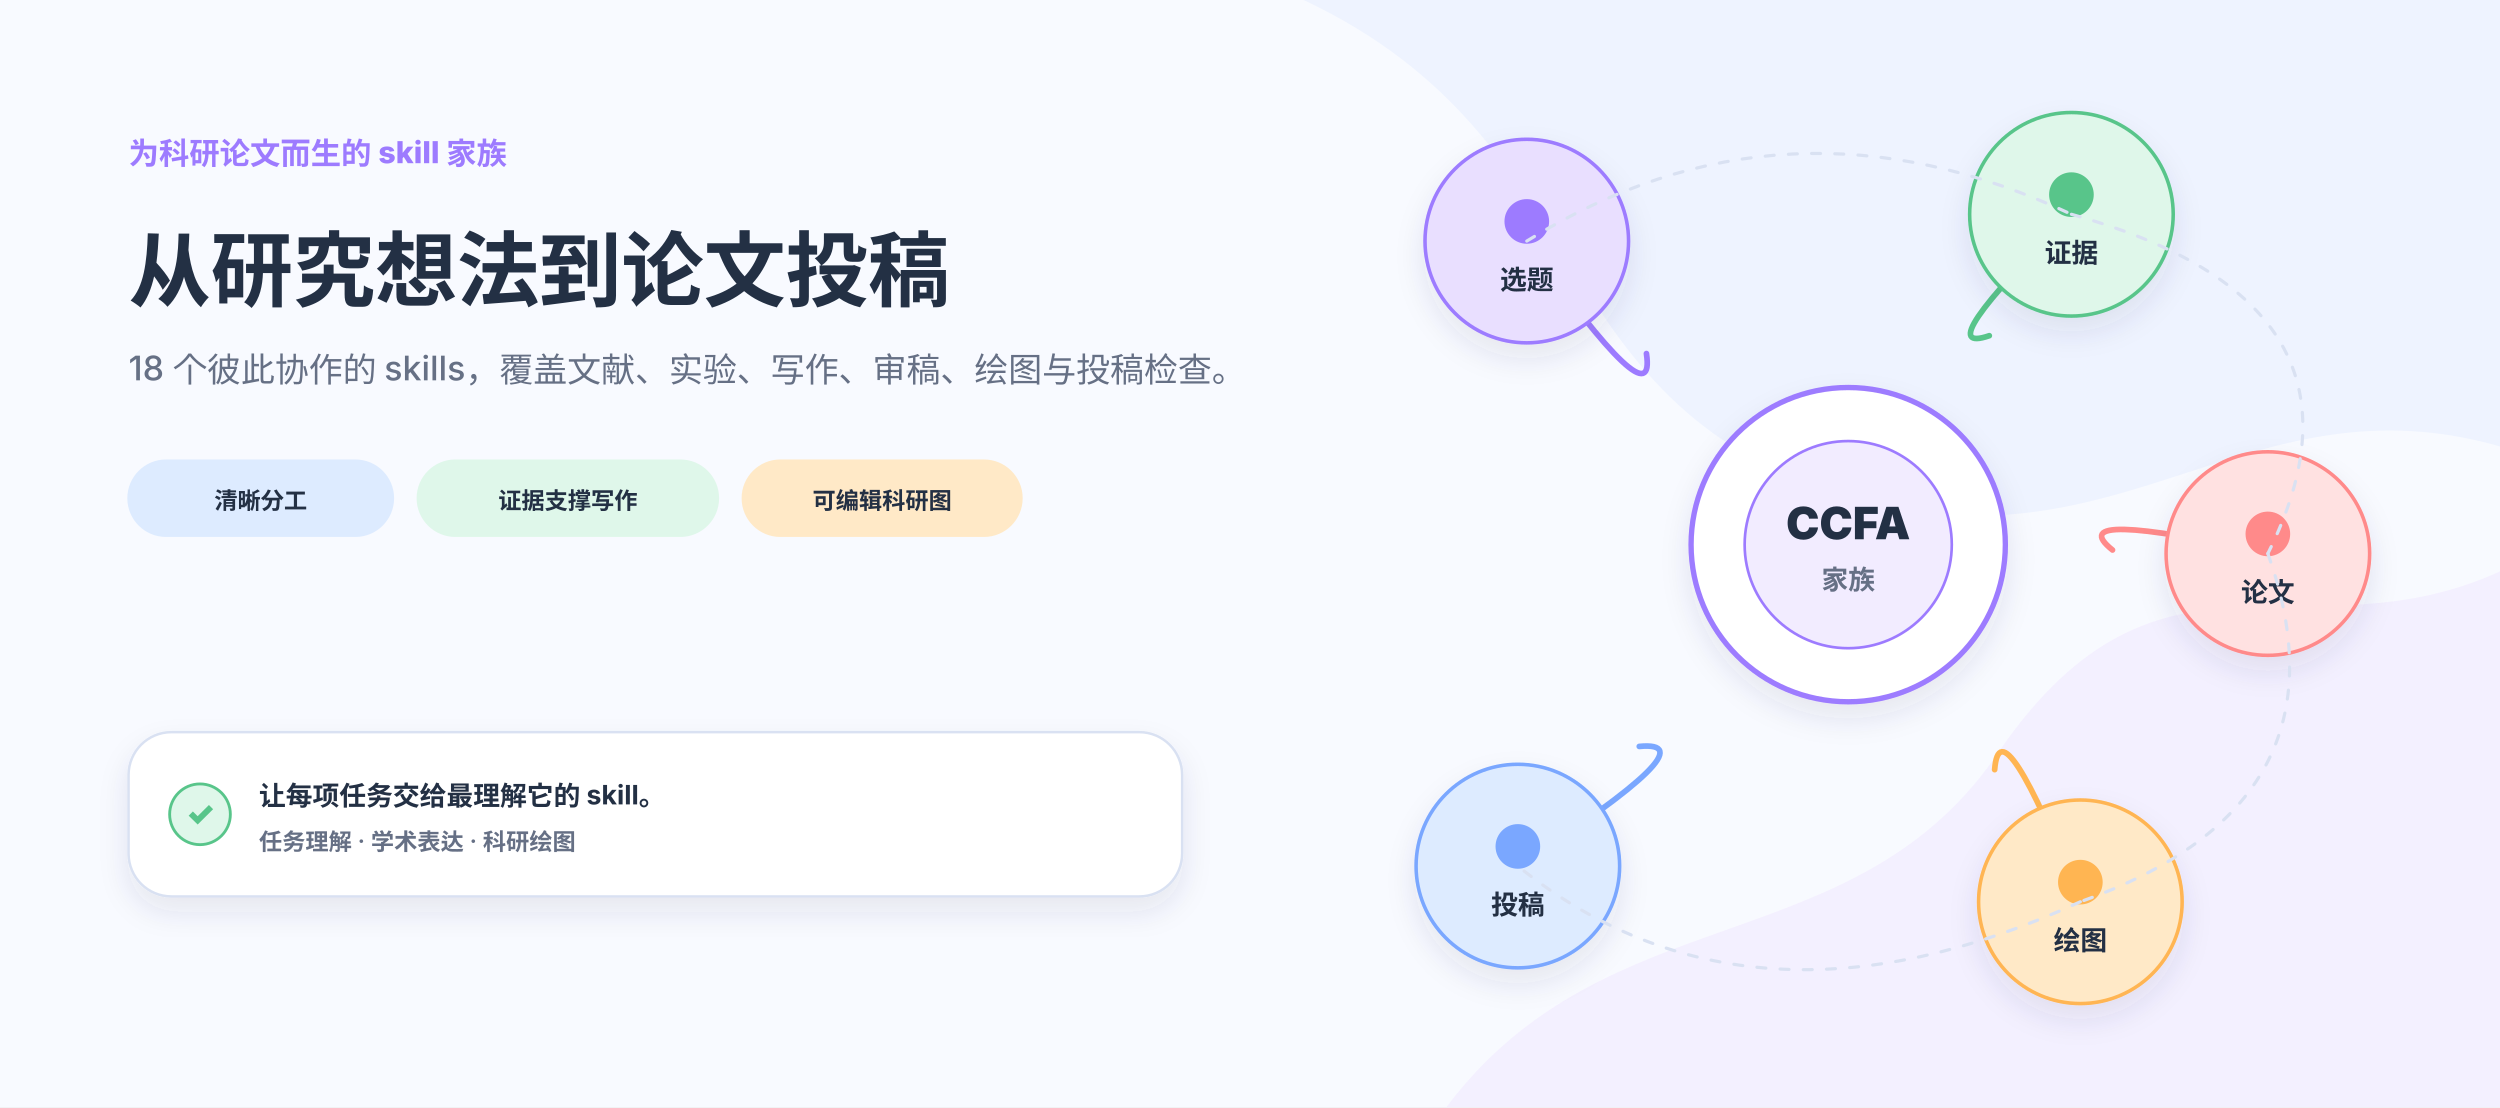
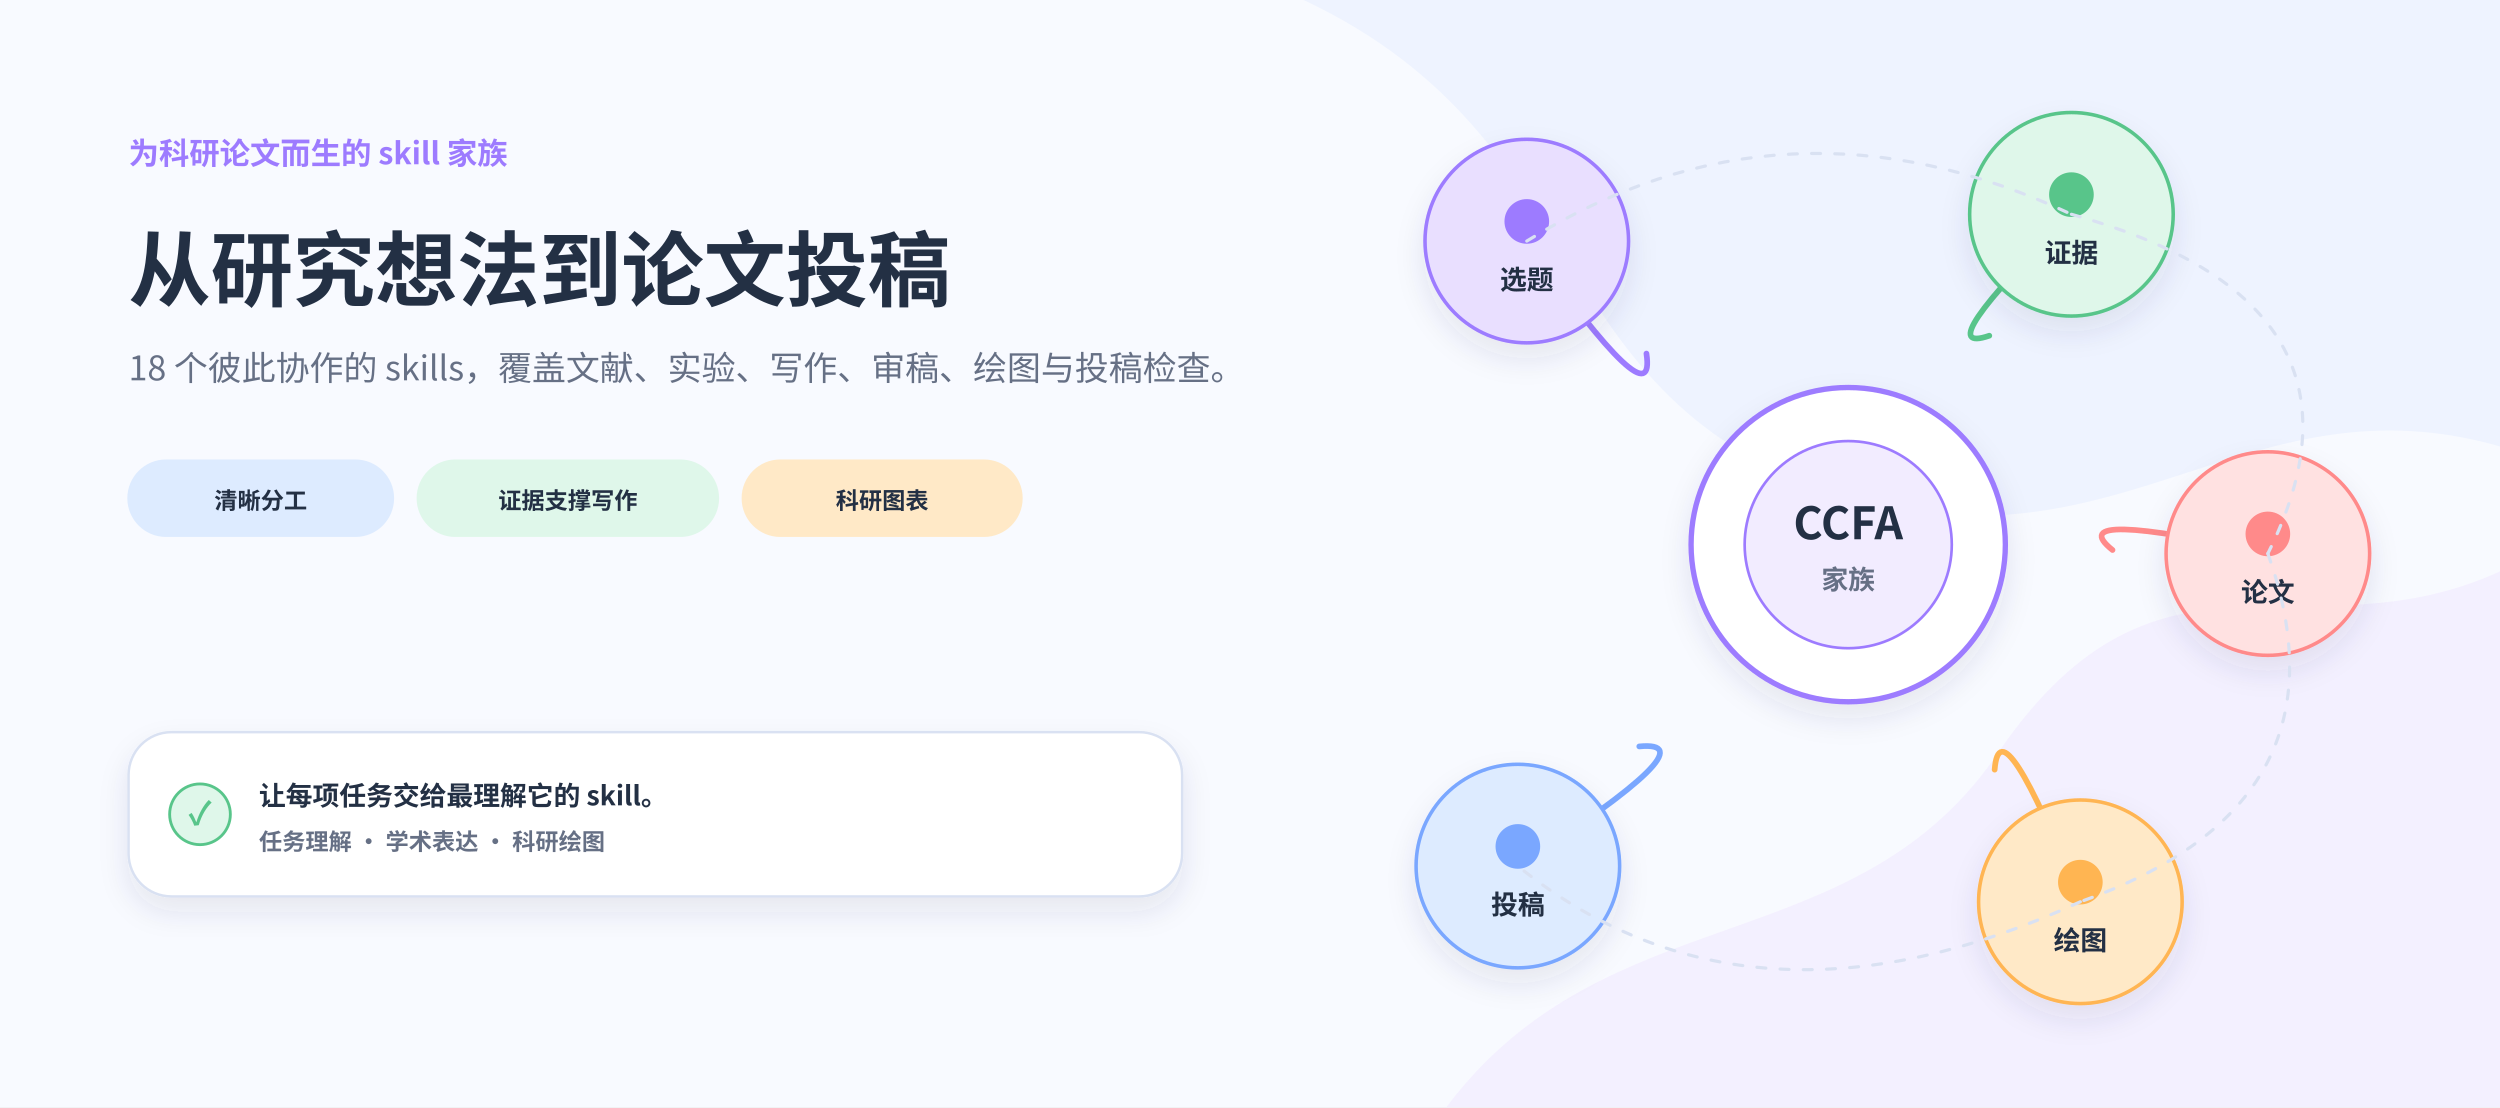
<svg xmlns="http://www.w3.org/2000/svg" width="1400" height="620" viewBox="0 0 1400 620" role="img">
  <defs>
    <marker id="arrow" viewBox="0 0 10 10" refX="8" refY="5" markerWidth="7" markerHeight="7" orient="auto-start-reverse">
      <path d="M 0 0 L 10 5 L 0 10 z" fill="#8EA0C5" />
    </marker>
    <filter id="softShadow" x="-15%" y="-20%" width="130%" height="145%">
      <feDropShadow dx="0" dy="8" stdDeviation="8" flood-color="#2F3A5F" flood-opacity="0.10" />
    </filter>
    <linearGradient id="hero" x1="0" x2="1" y1="0" y2="1">
      <stop offset="0%" stop-color="#F8FAFF" />
      <stop offset="100%" stop-color="#EEF3FF" />
    </linearGradient>
  </defs>
  <rect width="1400" height="620" fill="url(#hero)" />
  <style>
- text { font-family: Inter, "Noto Sans SC", "Microsoft YaHei", Arial, sans-serif; }
+ text { font-family: "Noto Sans CJK SC", "Noto Sans SC", "Microsoft YaHei", Arial, sans-serif; }
.small { fill: #667085; font-size: 13px; }
.mono { font-family: "JetBrains Mono", Consolas, monospace; }
</style>
  <path d="M0 0 H1400 V620 H0 Z" fill="#F8FAFF" />
  <path d="M730 0 C900 80 860 230 1040 280 C1190 320 1260 210 1400 250 V0 Z" fill="#EEF3FF" />
  <path d="M810 620 C900 500 1040 540 1120 420 C1210 290 1290 370 1400 320 V620 Z" fill="#F2ECFF" opacity="0.75" />
  <text x="72" y="92" font-size="17" font-weight="800" fill="#9D7BFF" text-anchor="start">为科研论文而生的 skill 家族</text>
  <text x="72" y="168" font-size="46" font-weight="900" fill="#233044" text-anchor="start">从研究想法到论文投稿</text>
  <text x="72" y="213" font-size="19" font-weight="500" fill="#667085" text-anchor="start">18 个彼此协作的 skills，覆盖文献、实验、写作、审稿、绘图与投稿检查。</text>
  <rect x="72" y="258" width="148" height="42" rx="21" fill="#DDEBFF" stroke="#DDEBFF" stroke-width="1.4" />
  <text x="146" y="285" font-size="13" font-weight="750" fill="#233044" text-anchor="middle">清晰分工</text>
  <rect x="234" y="258" width="168" height="42" rx="21" fill="#DFF7EA" stroke="#DFF7EA" stroke-width="1.4" />
  <text x="318" y="285" font-size="13" font-weight="750" fill="#233044" text-anchor="middle">证据支撑写作</text>
  <rect x="416" y="258" width="156" height="42" rx="21" fill="#FFE9C7" stroke="#FFE9C7" stroke-width="1.4" />
-   <text x="494" y="285" font-size="13" font-weight="750" fill="#233044" text-anchor="middle">可编辑科研图</text>
+   <text x="494" y="285" font-size="13" font-weight="750" fill="#233044" text-anchor="middle">科研图表</text>
  <circle cx="1035" cy="305" r="88" fill="#FFFFFF" stroke="#9D7BFF" stroke-width="3.0" filter="url(#softShadow)" />
  <circle cx="1035" cy="305" r="58" fill="#F2ECFF" stroke="#9D7BFF" stroke-width="1.5" />
  <text x="1035" y="302" font-size="25" font-weight="900" fill="#233044" text-anchor="middle">CCFA</text>
  <text x="1035" y="330" font-size="15" font-weight="750" fill="#667085" text-anchor="middle">家族</text>
  <path d="M 922 198 Q 928 238 855 135" fill="none" stroke="#9D7BFF" stroke-width="3.2" stroke-linecap="round" stroke-linejoin="round" />
  <circle cx="855" cy="135" r="57" fill="#E9DFFF" stroke="#9D7BFF" stroke-width="2.0" filter="url(#softShadow)" />
  <circle cx="855" cy="124" r="12" fill="#9D7BFF" stroke="#9D7BFF" stroke-width="1.0" />
  <text x="855" y="162" font-size="15" font-weight="800" fill="#233044" text-anchor="middle">选题</text>
  <path d="M 1114 188 Q 1079 200 1160 120" fill="none" stroke="#58C58A" stroke-width="3.2" stroke-linecap="round" stroke-linejoin="round" />
  <circle cx="1160" cy="120" r="57" fill="#DFF7EA" stroke="#58C58A" stroke-width="2.0" filter="url(#softShadow)" />
  <circle cx="1160" cy="109" r="12" fill="#58C58A" stroke="#58C58A" stroke-width="1.0" />
  <text x="1160" y="147" font-size="15" font-weight="800" fill="#233044" text-anchor="middle">证据</text>
  <path d="M 1183 308 Q 1153 284 1270 310" fill="none" stroke="#FF8A8A" stroke-width="3.2" stroke-linecap="round" stroke-linejoin="round" />
  <circle cx="1270" cy="310" r="57" fill="#FFE1E1" stroke="#FF8A8A" stroke-width="2.0" filter="url(#softShadow)" />
  <circle cx="1270" cy="299" r="12" fill="#FF8A8A" stroke="#FF8A8A" stroke-width="1.0" />
  <text x="1270" y="337" font-size="15" font-weight="800" fill="#233044" text-anchor="middle">论文</text>
  <path d="M 1117 431 Q 1120 392 1165 505" fill="none" stroke="#FFB552" stroke-width="3.2" stroke-linecap="round" stroke-linejoin="round" />
  <circle cx="1165" cy="505" r="57" fill="#FFE9C7" stroke="#FFB552" stroke-width="2.0" filter="url(#softShadow)" />
  <circle cx="1165" cy="494" r="12" fill="#FFB552" stroke="#FFB552" stroke-width="1.0" />
  <text x="1165" y="532" font-size="15" font-weight="800" fill="#233044" text-anchor="middle">绘图</text>
  <path d="M 918 418 Q 960 414 850 485" fill="none" stroke="#7AA7FF" stroke-width="3.2" stroke-linecap="round" stroke-linejoin="round" />
  <circle cx="850" cy="485" r="57" fill="#DDEBFF" stroke="#7AA7FF" stroke-width="2.0" filter="url(#softShadow)" />
  <circle cx="850" cy="474" r="12" fill="#7AA7FF" stroke="#7AA7FF" stroke-width="1.0" />
  <text x="850" y="512" font-size="15" font-weight="800" fill="#233044" text-anchor="middle">投稿</text>
  <path d="M 855 135 Q 1000 45 1160 120" fill="none" stroke="#D9E1F2" stroke-width="1.8" stroke-linecap="round" stroke-linejoin="round" stroke-dasharray="5 8" />
  <path d="M 1160 120 Q 1340 170 1270 310" fill="none" stroke="#D9E1F2" stroke-width="1.8" stroke-linecap="round" stroke-linejoin="round" stroke-dasharray="5 8" />
  <path d="M 1270 310 Q 1320 450 1165 505" fill="none" stroke="#D9E1F2" stroke-width="1.8" stroke-linecap="round" stroke-linejoin="round" stroke-dasharray="5 8" />
  <path d="M 1165 505 Q 980 590 850 485" fill="none" stroke="#D9E1F2" stroke-width="1.8" stroke-linecap="round" stroke-linejoin="round" stroke-dasharray="5 8" />
  <rect x="72" y="410" width="590" height="92" rx="24" fill="#FFFFFF" stroke="#D9E1F2" stroke-width="1.4" filter="url(#softShadow)" />
  <circle cx="112" cy="456" r="17" fill="#DFF7EA" stroke="#58C58A" stroke-width="1.6" />
  <text x="112" y="462" font-size="18" font-weight="900" fill="#58C58A" text-anchor="middle">✓</text>
  <text x="145" y="451" font-size="15" font-weight="700" fill="#233044" text-anchor="start">让每项任务交给最理解它的 skill。</text>
  <text x="145" y="476" font-size="13" font-weight="600" fill="#667085" text-anchor="start">任务理解 · 学术表达 · 科研绘图</text>
</svg>
